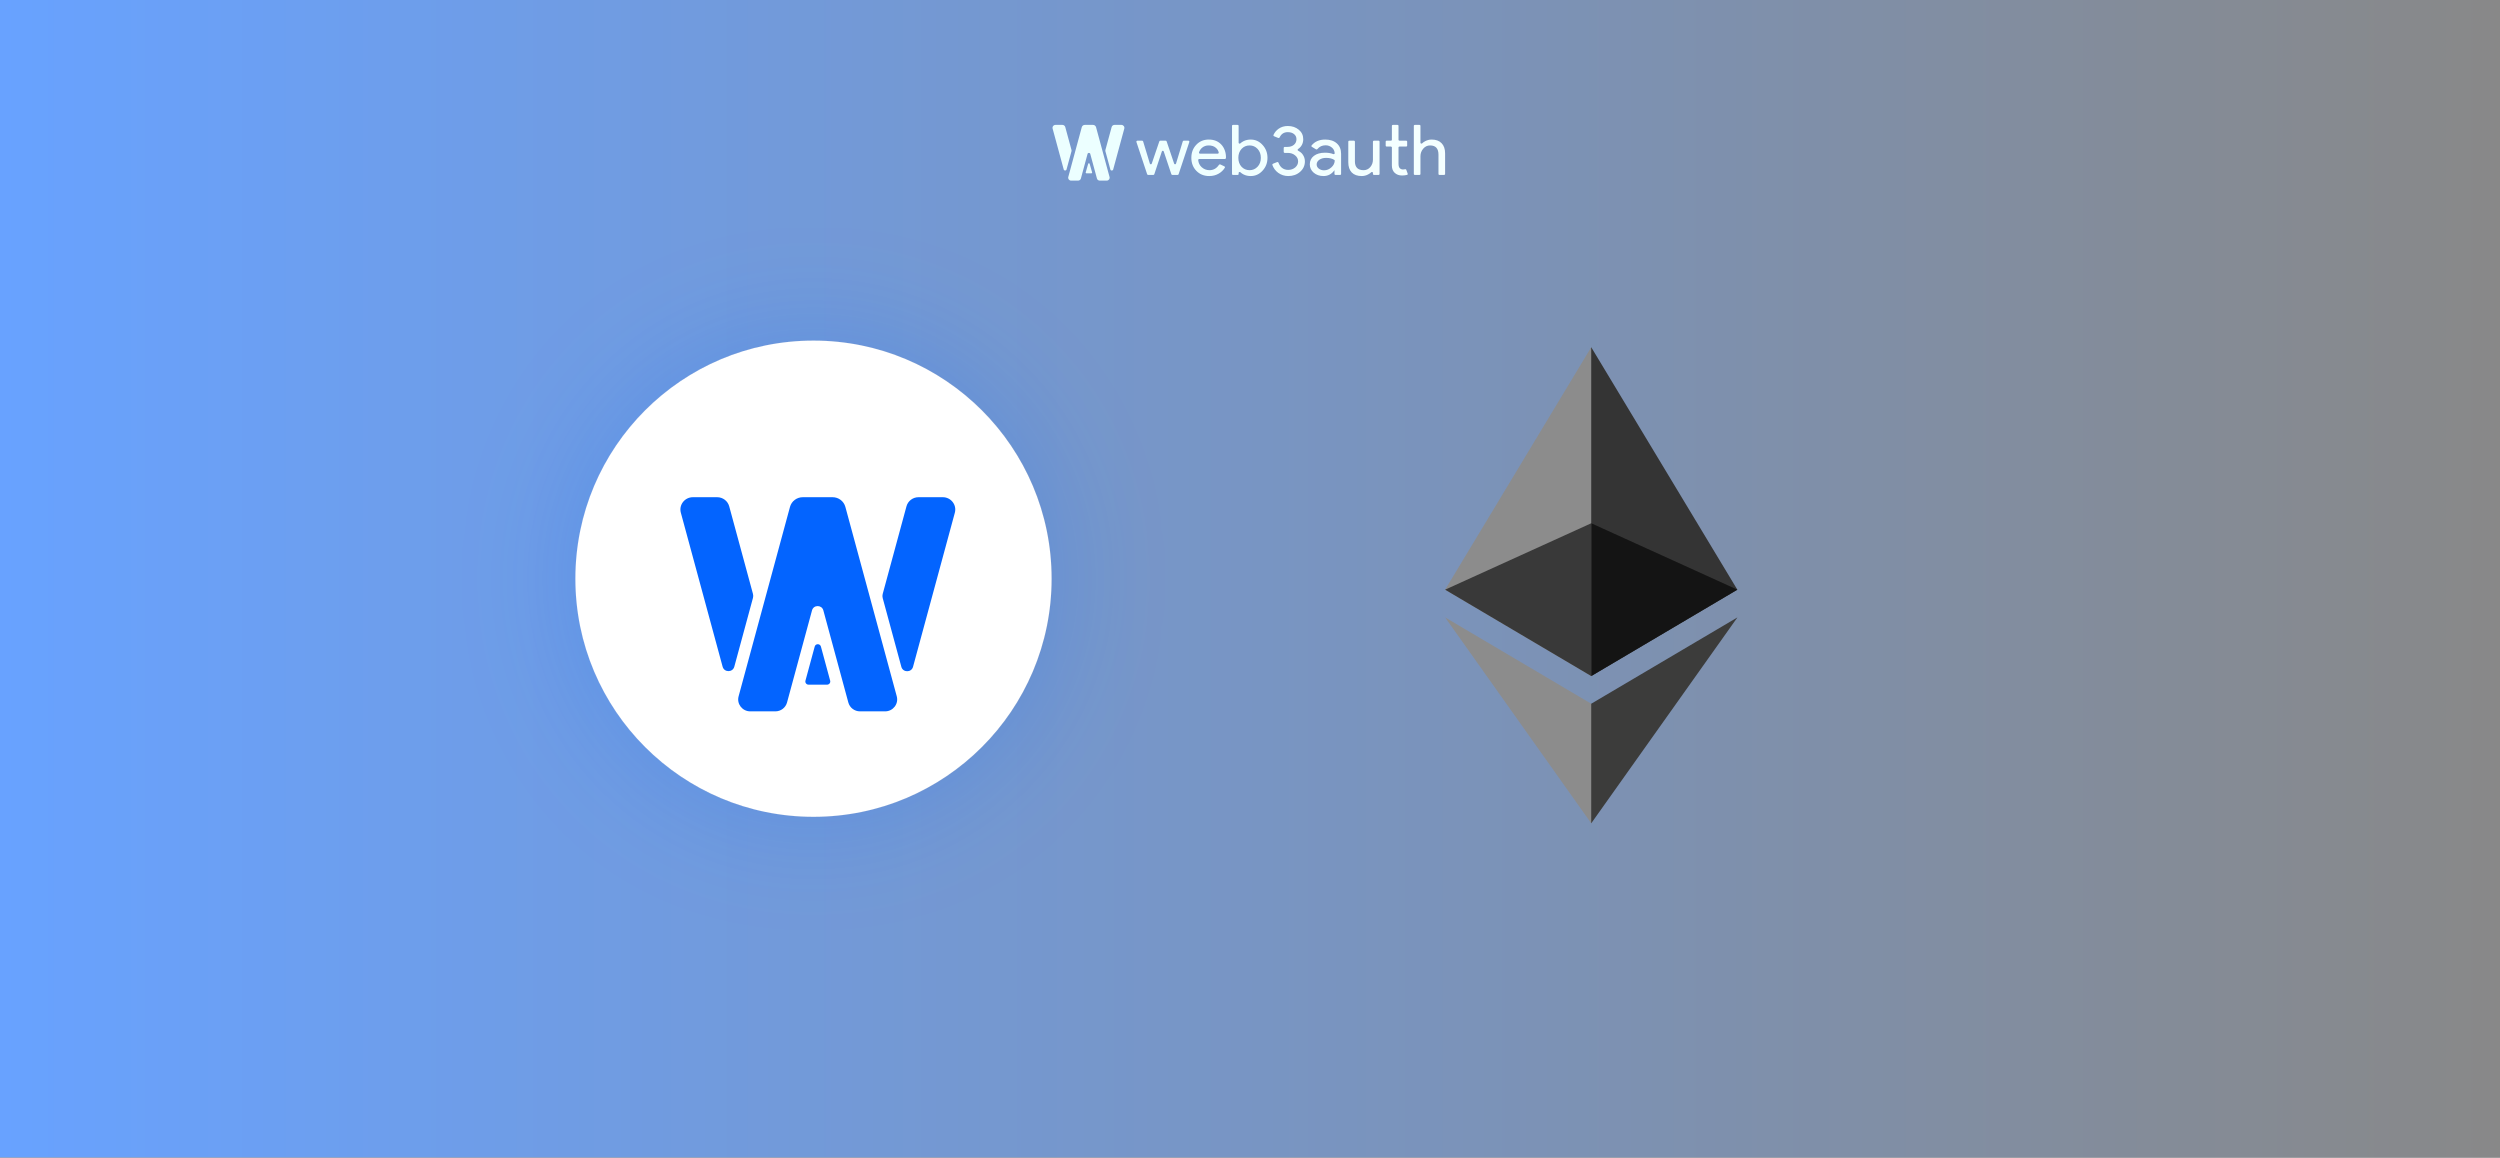
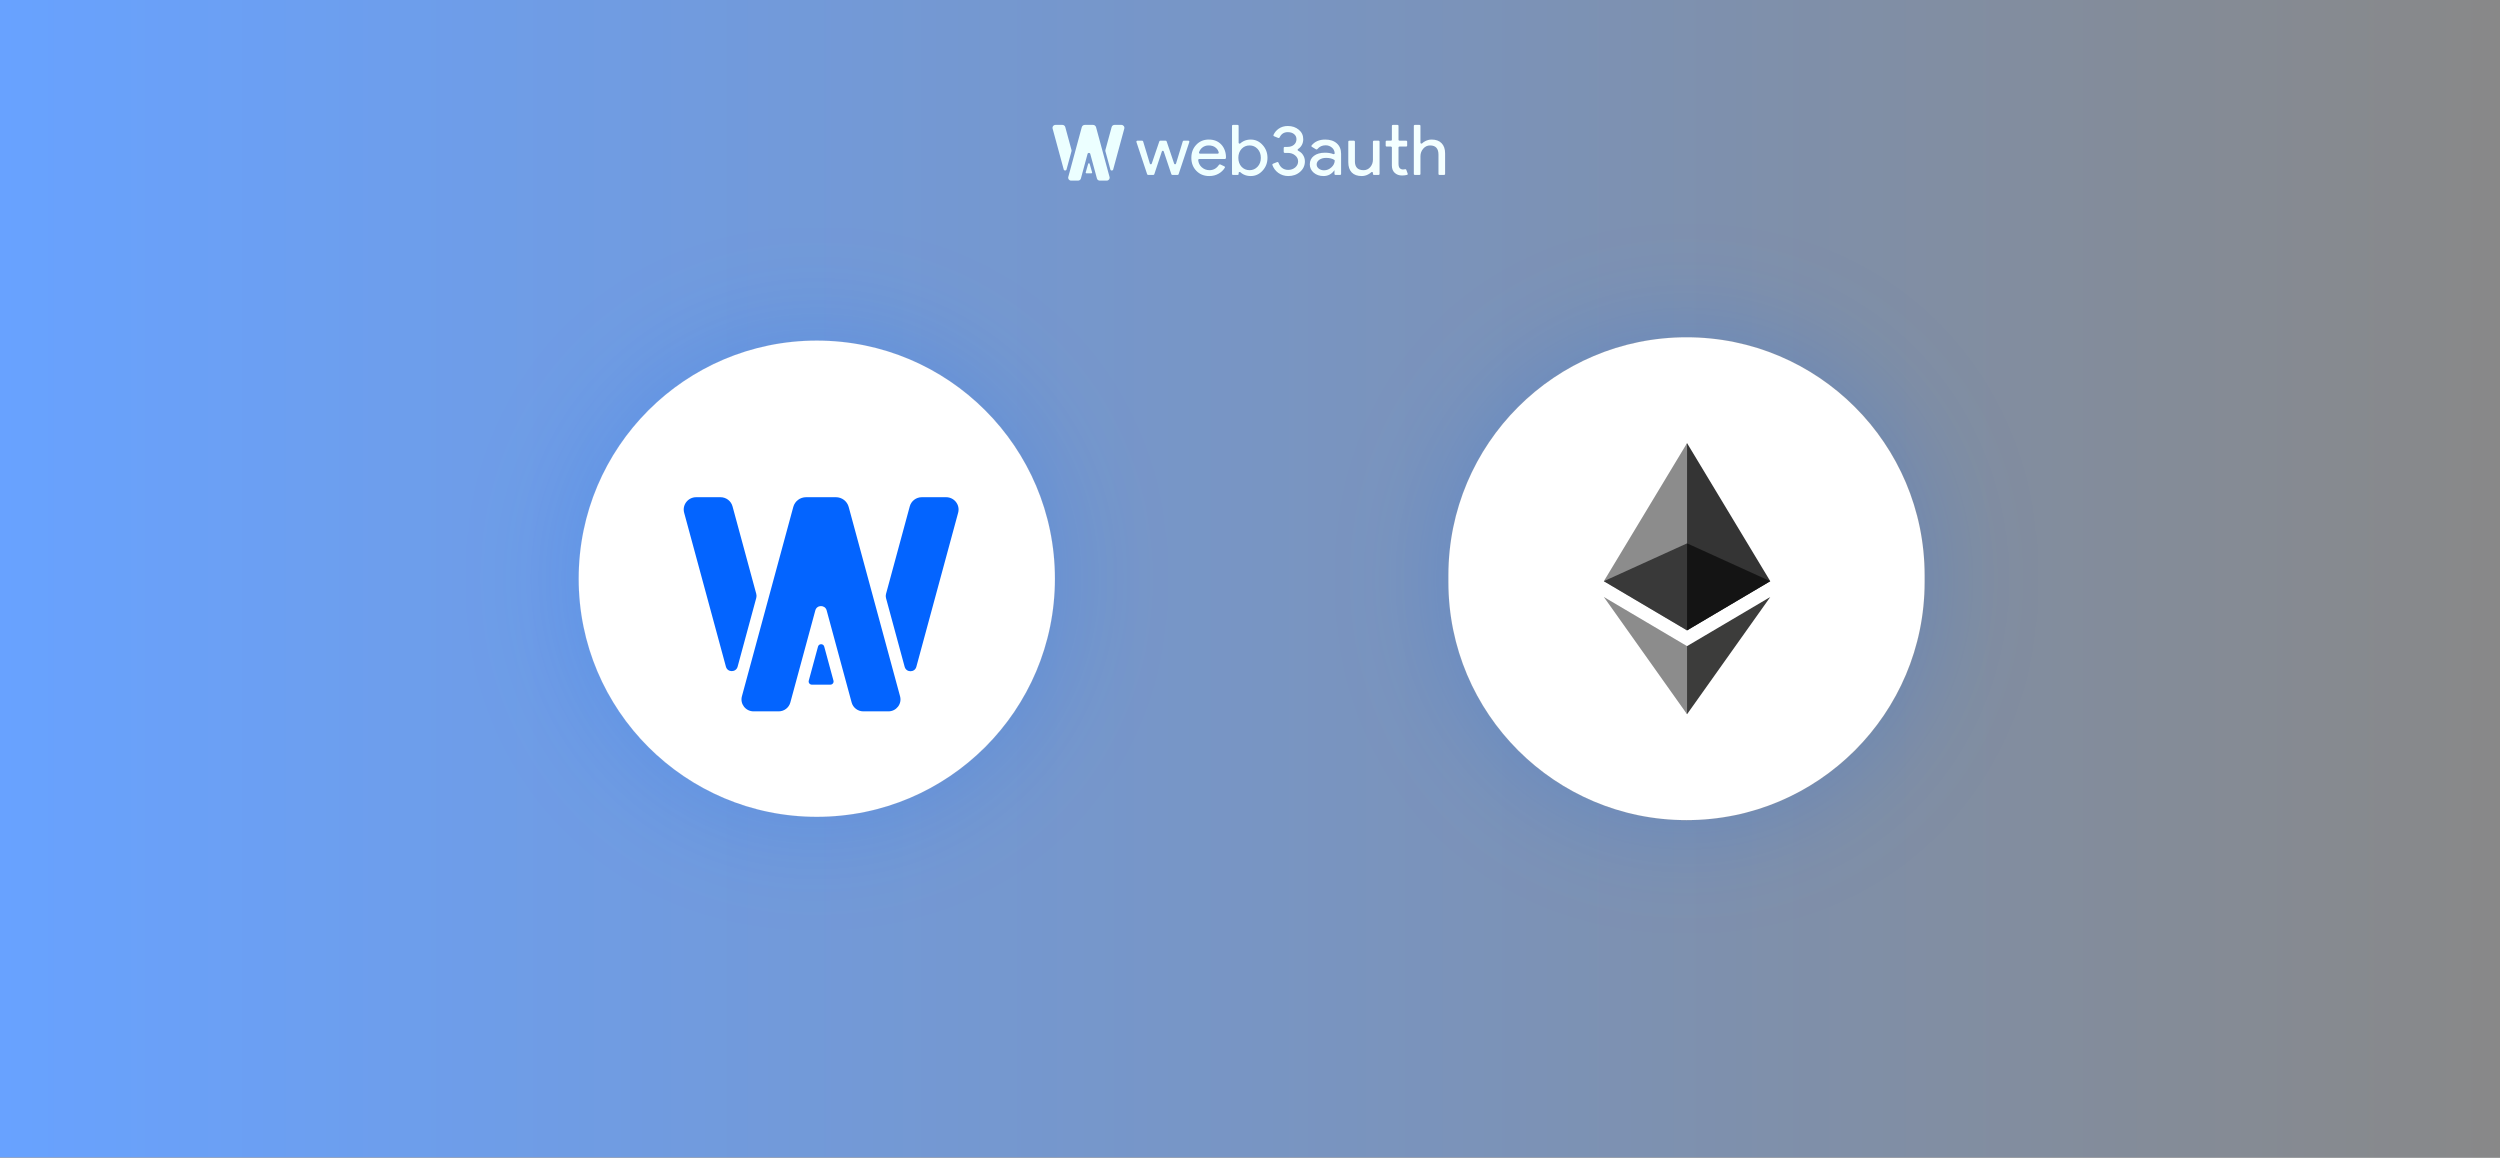
<svg xmlns="http://www.w3.org/2000/svg" width="756" height="350" viewBox="0 0 756 350" fill="none">
  <rect width="756" height="350" fill="black" />
  <rect width="756" height="350" fill="white" />
  <rect width="756" height="350" fill="url(#paint0_linear_1128_242851)" fill-opacity="0.6" />
  <g style="mix-blend-mode:overlay">
-     <path fill-rule="evenodd" clip-rule="evenodd" d="M378.205 53.237C377.421 53.237 376.701 53.075 376.048 52.751C375.679 52.564 375.358 52.342 375.086 52.084C374.914 51.922 374.565 52.032 374.565 52.265V52.613C374.565 52.771 374.433 52.899 374.27 52.899H372.855C372.692 52.899 372.56 52.771 372.56 52.613V38.05C372.56 37.892 372.692 37.764 372.855 37.764H374.264C374.427 37.764 374.559 37.892 374.559 38.05V43.175C374.559 43.408 374.908 43.52 375.081 43.357C375.355 43.099 375.678 42.877 376.048 42.69C376.701 42.365 377.421 42.203 378.205 42.203C379.615 42.203 380.806 42.739 381.78 43.81C382.783 44.895 383.284 46.198 383.284 47.72C383.284 49.256 382.783 50.56 381.78 51.631C380.806 52.702 379.615 53.237 378.205 53.237ZM377.878 51.462C378.837 51.462 379.644 51.109 380.298 50.405C380.952 49.714 381.279 48.819 381.279 47.72C381.279 46.635 380.952 45.74 380.298 45.036C379.644 44.331 378.837 43.979 377.878 43.979C376.905 43.979 376.091 44.331 375.437 45.036C374.798 45.74 374.478 46.635 374.478 47.72C374.478 48.819 374.798 49.721 375.437 50.426C376.091 51.117 376.905 51.462 377.878 51.462ZM365.67 53.237C364.1 53.237 362.807 52.716 361.79 51.673C360.773 50.63 360.264 49.313 360.264 47.72C360.264 46.142 360.758 44.831 361.746 43.789C362.735 42.732 363.999 42.203 365.539 42.203C367.123 42.203 368.38 42.704 369.31 43.704C370.312 44.751 370.791 46.325 370.728 47.757C370.72 47.941 370.56 48.08 370.371 48.08H362.673C362.476 48.08 362.316 48.238 362.337 48.428C362.428 49.283 362.769 49.984 363.359 50.532C364.028 51.152 364.827 51.462 365.757 51.462C366.943 51.462 367.892 50.928 368.603 49.86C368.698 49.718 368.887 49.66 369.045 49.734L370.243 50.301C370.412 50.381 370.48 50.581 370.382 50.737C369.919 51.473 369.307 52.06 368.547 52.498C367.704 52.991 366.745 53.237 365.67 53.237ZM362.582 46.065C362.511 46.271 362.678 46.473 362.903 46.473H368.212C368.416 46.473 368.579 46.303 368.538 46.109C368.419 45.552 368.131 45.082 367.675 44.698C367.137 44.218 366.411 43.979 365.495 43.979C364.74 43.979 364.086 44.204 363.534 44.655C363.096 45.023 362.779 45.492 362.582 46.065ZM359.65 42.939C359.715 42.743 359.564 42.542 359.351 42.542H357.967C357.828 42.542 357.706 42.63 357.667 42.76L355.625 49.479C355.544 49.749 355.152 49.754 355.062 49.487L352.79 42.751C352.748 42.626 352.628 42.542 352.493 42.542H350.876C350.741 42.542 350.621 42.626 350.578 42.75L348.286 49.492C348.196 49.758 347.805 49.752 347.723 49.483L345.681 42.76C345.641 42.63 345.519 42.542 345.38 42.542H343.952C343.74 42.542 343.589 42.743 343.654 42.939L346.896 52.688C346.937 52.814 347.058 52.899 347.194 52.899H348.764C348.9 52.899 349.021 52.814 349.063 52.688L351.35 45.794C351.438 45.53 351.823 45.529 351.912 45.794L354.219 52.689C354.261 52.814 354.381 52.899 354.517 52.899H356.11C356.246 52.899 356.366 52.814 356.408 52.688L359.65 42.939ZM421.777 52.286C422.358 52.808 423.085 53.068 423.957 53.068C424.534 53.068 425.051 53.006 425.508 52.88C425.665 52.837 425.744 52.674 425.69 52.526L425.262 51.352C425.204 51.195 425.021 51.119 424.857 51.169C424.812 51.183 424.766 51.196 424.719 51.208C424.574 51.236 424.422 51.25 424.262 51.25C423.913 51.25 423.601 51.131 423.324 50.891C423.048 50.637 422.91 50.165 422.91 49.475V44.603C422.91 44.445 423.042 44.317 423.205 44.317H425.231C425.394 44.317 425.526 44.189 425.526 44.031V42.828C425.526 42.67 425.394 42.542 425.231 42.542H423.205C423.042 42.542 422.91 42.413 422.91 42.255V38.05C422.91 37.892 422.778 37.764 422.615 37.764H421.2C421.037 37.764 420.905 37.892 420.905 38.05V42.255C420.905 42.413 420.773 42.542 420.61 42.542H419.326C419.163 42.542 419.031 42.67 419.031 42.828V44.031C419.031 44.189 419.163 44.317 419.326 44.317H420.61C420.773 44.317 420.905 44.445 420.905 44.603V50.109C420.92 51.039 421.21 51.765 421.777 52.286ZM393.139 51.969C394.113 51.124 394.6 50.067 394.6 48.798C394.6 48.023 394.375 47.326 393.924 46.706C393.717 46.411 393.419 46.036 392.546 45.561C392.361 45.461 392.356 45.194 392.531 45.078C393.576 44.383 394.098 43.331 394.098 42.098C394.098 40.928 393.655 39.977 392.769 39.244C391.868 38.483 390.756 38.103 389.434 38.103C388.373 38.103 387.451 38.377 386.666 38.927C385.967 39.417 385.446 40.041 385.105 40.799C385.034 40.956 385.115 41.136 385.278 41.202L386.517 41.711C386.693 41.783 386.893 41.697 386.972 41.529C387.46 40.485 388.281 39.963 389.434 39.963C390.219 39.963 390.851 40.16 391.33 40.555C391.81 40.949 392.05 41.464 392.05 42.098C392.05 42.788 391.795 43.352 391.287 43.789C390.778 44.212 390.124 44.423 389.325 44.423H388.524C388.34 44.423 388.192 44.567 388.192 44.745V45.919C388.192 46.097 388.34 46.241 388.524 46.241H389.478C390.32 46.241 391.04 46.487 391.636 46.98C392.246 47.474 392.551 48.08 392.551 48.798C392.551 49.517 392.26 50.13 391.679 50.637C391.083 51.131 390.379 51.377 389.565 51.377C388.824 51.377 388.184 51.166 387.647 50.743C387.202 50.371 386.862 49.867 386.627 49.229C386.56 49.047 386.351 48.948 386.168 49.023L384.955 49.513C384.8 49.575 384.716 49.742 384.771 49.896C385.11 50.857 385.698 51.646 386.535 52.265C387.436 52.913 388.446 53.237 389.565 53.237C390.989 53.237 392.18 52.815 393.139 51.969ZM398.158 49.728C398.158 49.165 398.427 48.693 398.964 48.312C399.517 47.932 400.2 47.742 401.013 47.742C402.057 47.742 402.886 47.95 403.5 48.367C403.583 48.424 403.63 48.518 403.625 48.616C403.585 49.368 403.252 50.028 402.626 50.595C401.972 51.201 401.224 51.504 400.381 51.504C399.785 51.504 399.262 51.335 398.812 50.997C398.376 50.658 398.158 50.236 398.158 49.728ZM404.261 43.366C403.404 42.591 402.234 42.203 400.752 42.203C398.965 42.203 397.588 42.799 396.62 43.992C396.516 44.12 396.555 44.305 396.698 44.392L397.963 45.165C398.096 45.246 398.271 45.21 398.37 45.091C399.005 44.321 399.835 43.937 400.861 43.937C401.602 43.937 402.248 44.176 402.801 44.655C403.356 45.123 403.553 45.686 403.609 46.321C403.629 46.539 403.383 46.681 403.174 46.596C402.484 46.317 401.655 46.177 400.686 46.177C399.291 46.177 398.172 46.494 397.33 47.129C396.501 47.763 396.087 48.615 396.087 49.686C396.087 50.701 396.48 51.546 397.264 52.223C398.064 52.899 399.052 53.237 400.229 53.237C401.609 53.237 402.713 52.645 403.542 51.462V52.613C403.542 52.771 403.674 52.899 403.837 52.899H405.252C405.415 52.899 405.547 52.771 405.547 52.613V46.516C405.547 45.177 405.118 44.127 404.261 43.366ZM417.181 52.595C417.181 52.763 417.04 52.899 416.867 52.899H415.489C415.316 52.899 415.176 52.763 415.176 52.595V52.256C415.176 52.036 414.834 51.931 414.673 52.085C414.42 52.326 414.115 52.541 413.759 52.73C413.134 53.068 412.48 53.237 411.797 53.237C410.489 53.237 409.479 52.878 408.767 52.159C408.07 51.426 407.721 50.391 407.721 49.052V42.846C407.721 42.678 407.862 42.542 408.035 42.542H409.413C409.586 42.542 409.727 42.678 409.727 42.846V48.925C409.77 50.616 410.649 51.462 412.364 51.462C413.163 51.462 413.831 51.152 414.369 50.532C414.907 49.898 415.176 49.144 415.176 48.27V42.846C415.176 42.678 415.316 42.542 415.489 42.542H416.867C417.04 42.542 417.181 42.678 417.181 42.846V52.595ZM427.54 38.05C427.54 37.892 427.672 37.764 427.835 37.764H429.25C429.413 37.764 429.545 37.892 429.545 38.05V43.185C429.545 43.404 429.886 43.508 430.046 43.354C430.294 43.113 430.592 42.899 430.94 42.711C431.579 42.373 432.24 42.203 432.923 42.203C434.231 42.203 435.234 42.57 435.931 43.303C436.643 44.021 436.999 45.05 436.999 46.389V52.613C436.999 52.771 436.867 52.899 436.704 52.899H435.289C435.126 52.899 434.994 52.771 434.994 52.613V46.769C434.994 44.909 434.144 43.979 432.444 43.979C431.63 43.979 430.94 44.31 430.373 44.972C429.821 45.621 429.545 46.382 429.545 47.255V52.613C429.545 52.771 429.413 52.899 429.25 52.899H427.835C427.672 52.899 427.54 52.771 427.54 52.613V38.05Z" fill="white" />
+     <path fill-rule="evenodd" clip-rule="evenodd" d="M378.205 53.237C377.421 53.237 376.701 53.075 376.048 52.751C375.679 52.564 375.358 52.342 375.086 52.084C374.914 51.922 374.565 52.032 374.565 52.265V52.613C374.565 52.771 374.433 52.899 374.27 52.899H372.855C372.692 52.899 372.56 52.771 372.56 52.613V38.05C372.56 37.892 372.692 37.764 372.855 37.764H374.264C374.427 37.764 374.559 37.892 374.559 38.05V43.175C374.559 43.408 374.908 43.52 375.081 43.357C375.355 43.099 375.678 42.877 376.048 42.69C376.701 42.365 377.421 42.203 378.205 42.203C379.615 42.203 380.806 42.739 381.78 43.81C382.783 44.895 383.284 46.198 383.284 47.72C383.284 49.256 382.783 50.56 381.78 51.631C380.806 52.702 379.615 53.237 378.205 53.237ZM377.878 51.462C378.837 51.462 379.644 51.109 380.298 50.405C380.952 49.714 381.279 48.819 381.279 47.72C381.279 46.635 380.952 45.74 380.298 45.036C379.644 44.331 378.837 43.979 377.878 43.979C376.905 43.979 376.091 44.331 375.437 45.036C374.798 45.74 374.478 46.635 374.478 47.72C374.478 48.819 374.798 49.721 375.437 50.426C376.091 51.117 376.905 51.462 377.878 51.462ZM365.67 53.237C364.1 53.237 362.807 52.716 361.79 51.673C360.773 50.63 360.264 49.313 360.264 47.72C360.264 46.142 360.758 44.831 361.746 43.789C362.735 42.732 363.999 42.203 365.539 42.203C367.123 42.203 368.38 42.704 369.31 43.704C370.312 44.751 370.791 46.325 370.728 47.757C370.72 47.941 370.56 48.08 370.371 48.08H362.673C362.476 48.08 362.316 48.238 362.337 48.428C362.428 49.283 362.769 49.984 363.359 50.532C364.028 51.152 364.827 51.462 365.757 51.462C366.943 51.462 367.892 50.928 368.603 49.86C368.698 49.718 368.887 49.66 369.045 49.734L370.243 50.301C370.412 50.381 370.48 50.581 370.382 50.737C369.919 51.473 369.307 52.06 368.547 52.498C367.704 52.991 366.745 53.237 365.67 53.237ZM362.582 46.065C362.511 46.271 362.678 46.473 362.903 46.473H368.212C368.416 46.473 368.579 46.303 368.538 46.109C368.419 45.552 368.131 45.082 367.675 44.698C367.137 44.218 366.411 43.979 365.495 43.979C364.74 43.979 364.086 44.204 363.534 44.655C363.096 45.023 362.779 45.492 362.582 46.065ZM359.65 42.939C359.715 42.743 359.564 42.542 359.351 42.542H357.967C357.828 42.542 357.706 42.63 357.667 42.76L355.625 49.479C355.544 49.749 355.152 49.754 355.062 49.487L352.79 42.751C352.748 42.626 352.628 42.542 352.493 42.542H350.876C350.741 42.542 350.621 42.626 350.578 42.75L348.286 49.492C348.196 49.758 347.805 49.752 347.723 49.483L345.681 42.76C345.641 42.63 345.519 42.542 345.38 42.542H343.952C343.74 42.542 343.589 42.743 343.654 42.939L346.896 52.688C346.937 52.814 347.058 52.899 347.194 52.899H348.764C348.9 52.899 349.021 52.814 349.063 52.688L351.35 45.794C351.438 45.53 351.823 45.529 351.912 45.794L354.219 52.689C354.261 52.814 354.381 52.899 354.517 52.899H356.11C356.246 52.899 356.366 52.814 356.408 52.688L359.65 42.939ZM421.777 52.286C422.358 52.808 423.085 53.068 423.957 53.068C424.534 53.068 425.051 53.006 425.508 52.88C425.665 52.837 425.744 52.674 425.69 52.526L425.262 51.352C425.204 51.195 425.021 51.119 424.857 51.169C424.812 51.183 424.766 51.196 424.719 51.208C424.574 51.236 424.422 51.25 424.262 51.25C423.913 51.25 423.601 51.131 423.324 50.891C423.048 50.637 422.91 50.165 422.91 49.475V44.603C422.91 44.445 423.042 44.317 423.205 44.317H425.231C425.394 44.317 425.526 44.189 425.526 44.031V42.828C425.526 42.67 425.394 42.542 425.231 42.542H423.205C423.042 42.542 422.91 42.413 422.91 42.255V38.05C422.91 37.892 422.778 37.764 422.615 37.764H421.2C421.037 37.764 420.905 37.892 420.905 38.05V42.255C420.905 42.413 420.773 42.542 420.61 42.542H419.326C419.163 42.542 419.031 42.67 419.031 42.828V44.031C419.031 44.189 419.163 44.317 419.326 44.317H420.61C420.773 44.317 420.905 44.445 420.905 44.603V50.109C420.92 51.039 421.21 51.765 421.777 52.286ZM393.139 51.969C394.113 51.124 394.6 50.067 394.6 48.798C394.6 48.023 394.375 47.326 393.924 46.706C393.717 46.411 393.419 46.036 392.546 45.561C392.361 45.461 392.356 45.194 392.531 45.078C393.576 44.383 394.098 43.331 394.098 42.098C394.098 40.928 393.655 39.977 392.769 39.244C391.868 38.483 390.756 38.103 389.434 38.103C388.373 38.103 387.451 38.377 386.666 38.927C385.967 39.417 385.446 40.041 385.105 40.799C385.034 40.956 385.115 41.136 385.278 41.202L386.517 41.711C386.693 41.783 386.893 41.697 386.972 41.529C387.46 40.485 388.281 39.963 389.434 39.963C390.219 39.963 390.851 40.16 391.33 40.555C391.81 40.949 392.05 41.464 392.05 42.098C392.05 42.788 391.795 43.352 391.287 43.789C390.778 44.212 390.124 44.423 389.325 44.423H388.524C388.34 44.423 388.192 44.567 388.192 44.745V45.919C388.192 46.097 388.34 46.241 388.524 46.241H389.478C390.32 46.241 391.04 46.487 391.636 46.98C392.246 47.474 392.551 48.08 392.551 48.798C392.551 49.517 392.26 50.13 391.679 50.637C391.083 51.131 390.379 51.377 389.565 51.377C388.824 51.377 388.184 51.166 387.647 50.743C387.202 50.371 386.862 49.867 386.627 49.229C386.56 49.047 386.351 48.948 386.168 49.023L384.955 49.513C384.8 49.575 384.716 49.742 384.771 49.896C385.11 50.857 385.698 51.646 386.535 52.265C387.436 52.913 388.446 53.237 389.565 53.237C390.989 53.237 392.18 52.815 393.139 51.969ZM398.158 49.728C398.158 49.165 398.427 48.693 398.964 48.312C399.517 47.932 400.2 47.742 401.013 47.742C402.057 47.742 402.886 47.95 403.5 48.367C403.583 48.424 403.63 48.518 403.625 48.616C403.585 49.368 403.252 50.028 402.626 50.595C401.972 51.201 401.224 51.504 400.381 51.504C399.785 51.504 399.262 51.335 398.812 50.997C398.376 50.658 398.158 50.236 398.158 49.728ZM404.261 43.366C403.404 42.591 402.234 42.203 400.752 42.203C398.965 42.203 397.588 42.799 396.62 43.992C396.516 44.12 396.555 44.305 396.698 44.392L397.963 45.165C398.096 45.246 398.272 45.21 398.37 45.091C399.005 44.321 399.835 43.937 400.861 43.937C401.602 43.937 402.248 44.176 402.801 44.655C403.356 45.123 403.553 45.686 403.609 46.321C403.629 46.539 403.383 46.681 403.174 46.596C402.484 46.317 401.655 46.177 400.686 46.177C399.291 46.177 398.172 46.494 397.33 47.129C396.501 47.763 396.087 48.615 396.087 49.686C396.087 50.701 396.48 51.546 397.264 52.223C398.064 52.899 399.052 53.237 400.229 53.237C401.609 53.237 402.713 52.645 403.542 51.462V52.613C403.542 52.771 403.674 52.899 403.837 52.899H405.252C405.415 52.899 405.547 52.771 405.547 52.613V46.516C405.547 45.177 405.118 44.127 404.261 43.366ZM417.181 52.595C417.181 52.763 417.04 52.899 416.867 52.899H415.489C415.316 52.899 415.176 52.763 415.176 52.595V52.256C415.176 52.036 414.834 51.931 414.673 52.085C414.42 52.326 414.115 52.541 413.759 52.73C413.134 53.068 412.48 53.237 411.797 53.237C410.489 53.237 409.479 52.878 408.767 52.159C408.07 51.426 407.721 50.391 407.721 49.052V42.846C407.721 42.678 407.862 42.542 408.035 42.542H409.413C409.586 42.542 409.727 42.678 409.727 42.846V48.925C409.77 50.616 410.649 51.462 412.364 51.462C413.163 51.462 413.831 51.152 414.369 50.532C414.907 49.898 415.176 49.144 415.176 48.27V42.846C415.176 42.678 415.316 42.542 415.489 42.542H416.867C417.04 42.542 417.181 42.678 417.181 42.846V52.595ZM427.54 38.05C427.54 37.892 427.672 37.764 427.835 37.764H429.25C429.413 37.764 429.545 37.892 429.545 38.05V43.185C429.545 43.404 429.886 43.508 430.046 43.354C430.294 43.113 430.592 42.899 430.94 42.711C431.579 42.373 432.24 42.203 432.923 42.203C434.231 42.203 435.234 42.57 435.931 43.303C436.643 44.021 436.999 45.05 436.999 46.389V52.613C436.999 52.771 436.867 52.899 436.704 52.899H435.289C435.126 52.899 434.994 52.771 434.994 52.613V46.769C434.994 44.909 434.144 43.979 432.444 43.979C431.63 43.979 430.94 44.31 430.373 44.972C429.821 45.621 429.545 46.382 429.545 47.255V52.613C429.545 52.771 429.413 52.899 429.25 52.899H427.835C427.672 52.899 427.54 52.771 427.54 52.613V38.05Z" fill="white" />
    <path d="M335.774 51.257C335.891 51.687 336.509 51.687 336.625 51.257L339.986 38.892C340.14 38.323 339.705 37.764 339.107 37.764H337.036C336.624 37.764 336.264 38.036 336.158 38.428L334.263 45.401C334.236 45.498 334.236 45.6 334.263 45.696L335.774 51.257Z" fill="white" />
    <path d="M324.031 45.392C324.057 45.489 324.057 45.59 324.031 45.687L322.52 51.248C322.403 51.678 321.785 51.678 321.668 51.248L318.311 38.892C318.156 38.323 318.591 37.764 319.189 37.764H321.261C321.672 37.764 322.032 38.036 322.139 38.428L324.031 45.392Z" fill="white" />
    <path d="M326.863 53.975C326.761 54.355 326.413 54.619 326.015 54.619H323.895C323.318 54.619 322.898 54.077 323.047 53.526L327.127 38.468C327.24 38.052 327.62 37.764 328.055 37.764H330.52C330.955 37.764 331.335 38.052 331.448 38.468L335.528 53.526C335.677 54.077 335.257 54.619 334.68 54.619H332.559C332.162 54.619 331.814 54.355 331.711 53.975L329.698 46.544C329.586 46.129 328.989 46.129 328.877 46.544L326.863 53.975Z" fill="white" />
    <path d="M328.543 52.408C328.391 52.408 328.281 52.273 328.32 52.136L329.065 49.529C329.126 49.316 329.449 49.316 329.51 49.529L330.255 52.136C330.294 52.273 330.184 52.408 330.032 52.408H328.543Z" fill="white" />
  </g>
  <g filter="url(#filter0_d_1128_242851)">
-     <rect x="174" y="103" width="144" height="144" rx="72" fill="white" />
-     <path fill-rule="evenodd" clip-rule="evenodd" d="M243.569 205.835C243.403 206.444 243.869 207.043 244.508 207.043H250.104C250.743 207.043 251.208 206.444 251.043 205.835L248.245 195.52C247.987 194.571 246.625 194.571 246.367 195.52L243.569 205.835Z" fill="#0364FF" />
-     <path fill-rule="evenodd" clip-rule="evenodd" d="M237.997 212.438C237.568 214.017 236.119 215.116 234.463 215.116H226.887C224.482 215.116 222.731 212.862 223.353 210.567L238.894 153.285C239.363 151.557 240.948 150.355 242.759 150.355H251.775C253.586 150.355 255.171 151.557 255.64 153.285L271.181 210.567C271.803 212.862 270.052 215.116 267.647 215.116H260.071C258.415 215.116 256.966 214.017 256.537 212.438L248.979 184.577C248.51 182.847 246.024 182.847 245.555 184.577L237.997 212.438Z" fill="#0364FF" />
-     <path fill-rule="evenodd" clip-rule="evenodd" d="M276.102 201.644C275.617 203.429 273.052 203.429 272.568 201.644L266.926 180.848C266.817 180.446 266.817 180.022 266.926 179.62L274.116 153.117C274.558 151.488 276.053 150.355 277.761 150.355H285.099C287.58 150.355 289.386 152.68 288.744 155.046L276.102 201.644ZM227.695 180.813C227.804 180.411 227.804 179.988 227.695 179.585L220.514 153.117C220.072 151.488 218.577 150.355 216.87 150.355H209.531C207.05 150.355 205.244 152.68 205.886 155.046L218.519 201.609C219.003 203.394 221.568 203.394 222.053 201.609L227.695 180.813Z" fill="#0364FF" />
+     <rect x="175" y="103" width="144" height="144" rx="72" fill="white" />
+     <path fill-rule="evenodd" clip-rule="evenodd" d="M244.569 205.835C244.403 206.444 244.869 207.043 245.508 207.043H251.104C251.743 207.043 252.208 206.444 252.043 205.835L249.245 195.52C248.987 194.571 247.625 194.571 247.367 195.52L244.569 205.835Z" fill="#0364FF" />
+     <path fill-rule="evenodd" clip-rule="evenodd" d="M238.997 212.438C238.568 214.017 237.119 215.116 235.463 215.116H227.887C225.482 215.116 223.731 212.862 224.353 210.567L239.894 153.285C240.363 151.557 241.948 150.355 243.759 150.355H252.775C254.586 150.355 256.171 151.557 256.64 153.285L272.181 210.567C272.803 212.862 271.052 215.116 268.647 215.116H261.071C259.415 215.116 257.966 214.017 257.537 212.438L249.979 184.577C249.51 182.847 247.024 182.847 246.555 184.577L238.997 212.438Z" fill="#0364FF" />
+     <path fill-rule="evenodd" clip-rule="evenodd" d="M277.102 201.644C276.617 203.429 274.052 203.429 273.568 201.644L267.926 180.848C267.817 180.446 267.817 180.022 267.926 179.62L275.116 153.117C275.558 151.488 277.053 150.355 278.761 150.355H286.099C288.58 150.355 290.386 152.68 289.744 155.046L277.102 201.644ZM228.695 180.813C228.804 180.411 228.804 179.988 228.695 179.585L221.514 153.117C221.072 151.488 219.577 150.355 217.87 150.355H210.531C208.05 150.355 206.244 152.68 206.886 155.046L219.519 201.609C220.003 203.394 222.568 203.394 223.053 201.609L228.695 180.813Z" fill="#0364FF" />
  </g>
-   <g clip-path="url(#clip0_1128_242851)">
-     <path d="M481.188 105L480.223 108.281V203.475L481.188 204.439L525.376 178.319L481.188 105Z" fill="#343434" />
-     <path d="M481.188 105L437 178.319L481.188 204.439V158.234V105Z" fill="#8C8C8C" />
-     <path d="M481.188 212.804L480.645 213.467V247.377L481.188 248.966L525.403 186.697L481.188 212.804Z" fill="#3C3C3B" />
-     <path d="M481.188 248.968V212.806L437 186.699L481.188 248.968Z" fill="#8C8C8C" />
-     <path d="M481.189 204.436L525.377 178.317L481.189 158.232V204.436Z" fill="#141414" />
-     <path d="M437 178.319L481.188 204.438V158.234L437 178.319Z" fill="#393939" />
+   <g filter="url(#filter1_d_1128_242851)">
+     <rect x="438" y="102" width="144" height="146" rx="72" fill="white" />
+     <g clip-path="url(#clip0_1128_242851)">
+       <path d="M510.163 134L509.613 135.868V190.076L510.163 190.625L535.326 175.751L510.163 134Z" fill="#343434" />
+       <path d="M510.163 134L485 175.751L510.163 190.625V164.314V134Z" fill="#8C8C8C" />
+       <path d="M510.163 195.388L509.854 195.765V215.075L510.163 215.98L535.341 180.521L510.163 195.388Z" fill="#3C3C3B" />
+       <path d="M510.163 215.982V195.39L485 180.523L510.163 215.982Z" fill="#8C8C8C" />
+       <path d="M510.162 190.623L535.325 175.75L510.162 164.312V190.623Z" fill="#141414" />
+       <path d="M485 175.752L510.162 190.625V164.314L485 175.752Z" fill="#393939" />
+     </g>
  </g>
  <defs>
-     <filter id="filter0_d_1128_242851" x="140" y="69" width="212" height="212" filterUnits="userSpaceOnUse" color-interpolation-filters="sRGB">
+     <filter id="filter0_d_1128_242851" x="141" y="69" width="212" height="212" filterUnits="userSpaceOnUse" color-interpolation-filters="sRGB">
+       <feFlood flood-opacity="0" result="BackgroundImageFix" />
+       <feColorMatrix in="SourceAlpha" type="matrix" values="0 0 0 0 0 0 0 0 0 0 0 0 0 0 0 0 0 0 127 0" result="hardAlpha" />
+       <feOffset />
+       <feGaussianBlur stdDeviation="17" />
+       <feComposite in2="hardAlpha" operator="out" />
+       <feColorMatrix type="matrix" values="0 0 0 0 0.012 0 0 0 0 0.392 0 0 0 0 1 0 0 0 0.2 0" />
+       <feBlend mode="normal" in2="BackgroundImageFix" result="effect1_dropShadow_1128_242851" />
+       <feBlend mode="normal" in="SourceGraphic" in2="effect1_dropShadow_1128_242851" result="shape" />
+     </filter>
+     <filter id="filter1_d_1128_242851" x="404" y="68" width="212" height="214" filterUnits="userSpaceOnUse" color-interpolation-filters="sRGB">
      <feFlood flood-opacity="0" result="BackgroundImageFix" />
      <feColorMatrix in="SourceAlpha" type="matrix" values="0 0 0 0 0 0 0 0 0 0 0 0 0 0 0 0 0 0 127 0" result="hardAlpha" />
      <feOffset />
      <feGaussianBlur stdDeviation="17" />
      <feComposite in2="hardAlpha" operator="out" />
      <feColorMatrix type="matrix" values="0 0 0 0 0.012 0 0 0 0 0.392 0 0 0 0 1 0 0 0 0.2 0" />
      <feBlend mode="normal" in2="BackgroundImageFix" result="effect1_dropShadow_1128_242851" />
      <feBlend mode="normal" in="SourceGraphic" in2="effect1_dropShadow_1128_242851" result="shape" />
    </filter>
    <linearGradient id="paint0_linear_1128_242851" x1="0" y1="206.5" x2="756" y2="206.5" gradientUnits="userSpaceOnUse">
      <stop stop-color="#0364FF" />
      <stop offset="1" stop-color="#393939" />
    </linearGradient>
    <clipPath id="clip0_1128_242851">
-       <rect width="88.403" height="144" fill="white" transform="translate(437 105)" />
+       <rect width="50.34" height="82" fill="white" transform="translate(485 134)" />
    </clipPath>
  </defs>
</svg>
